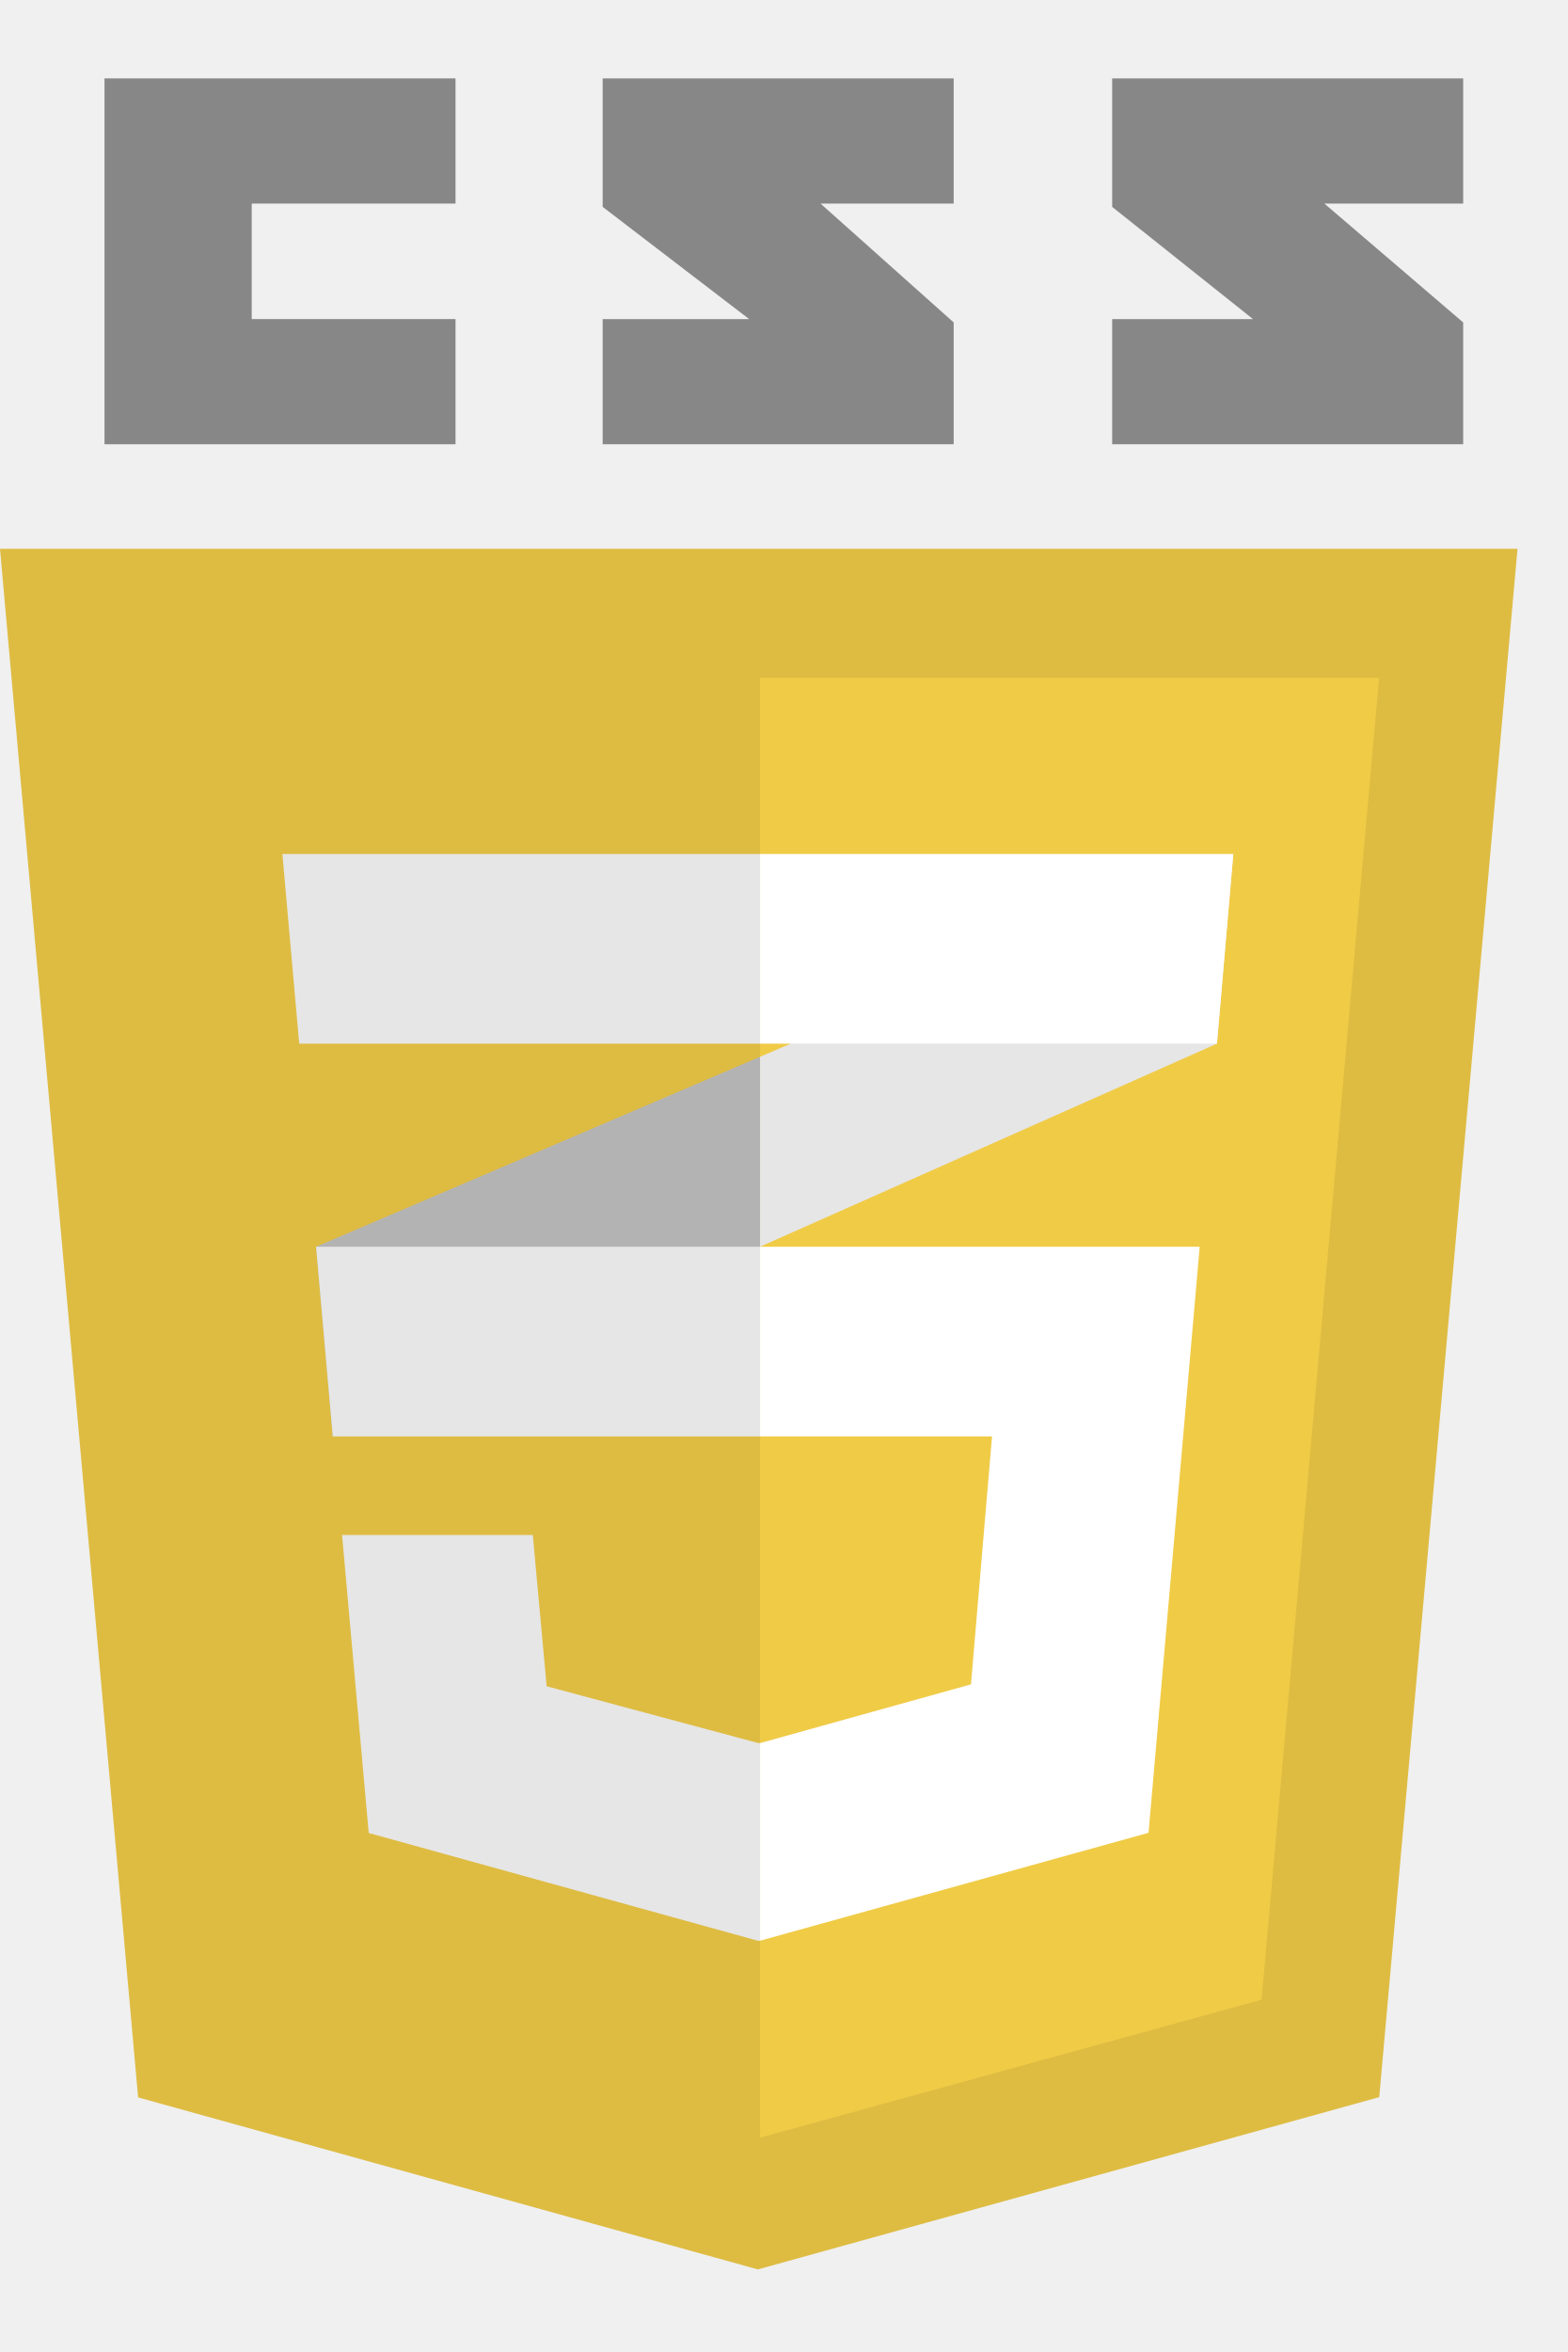
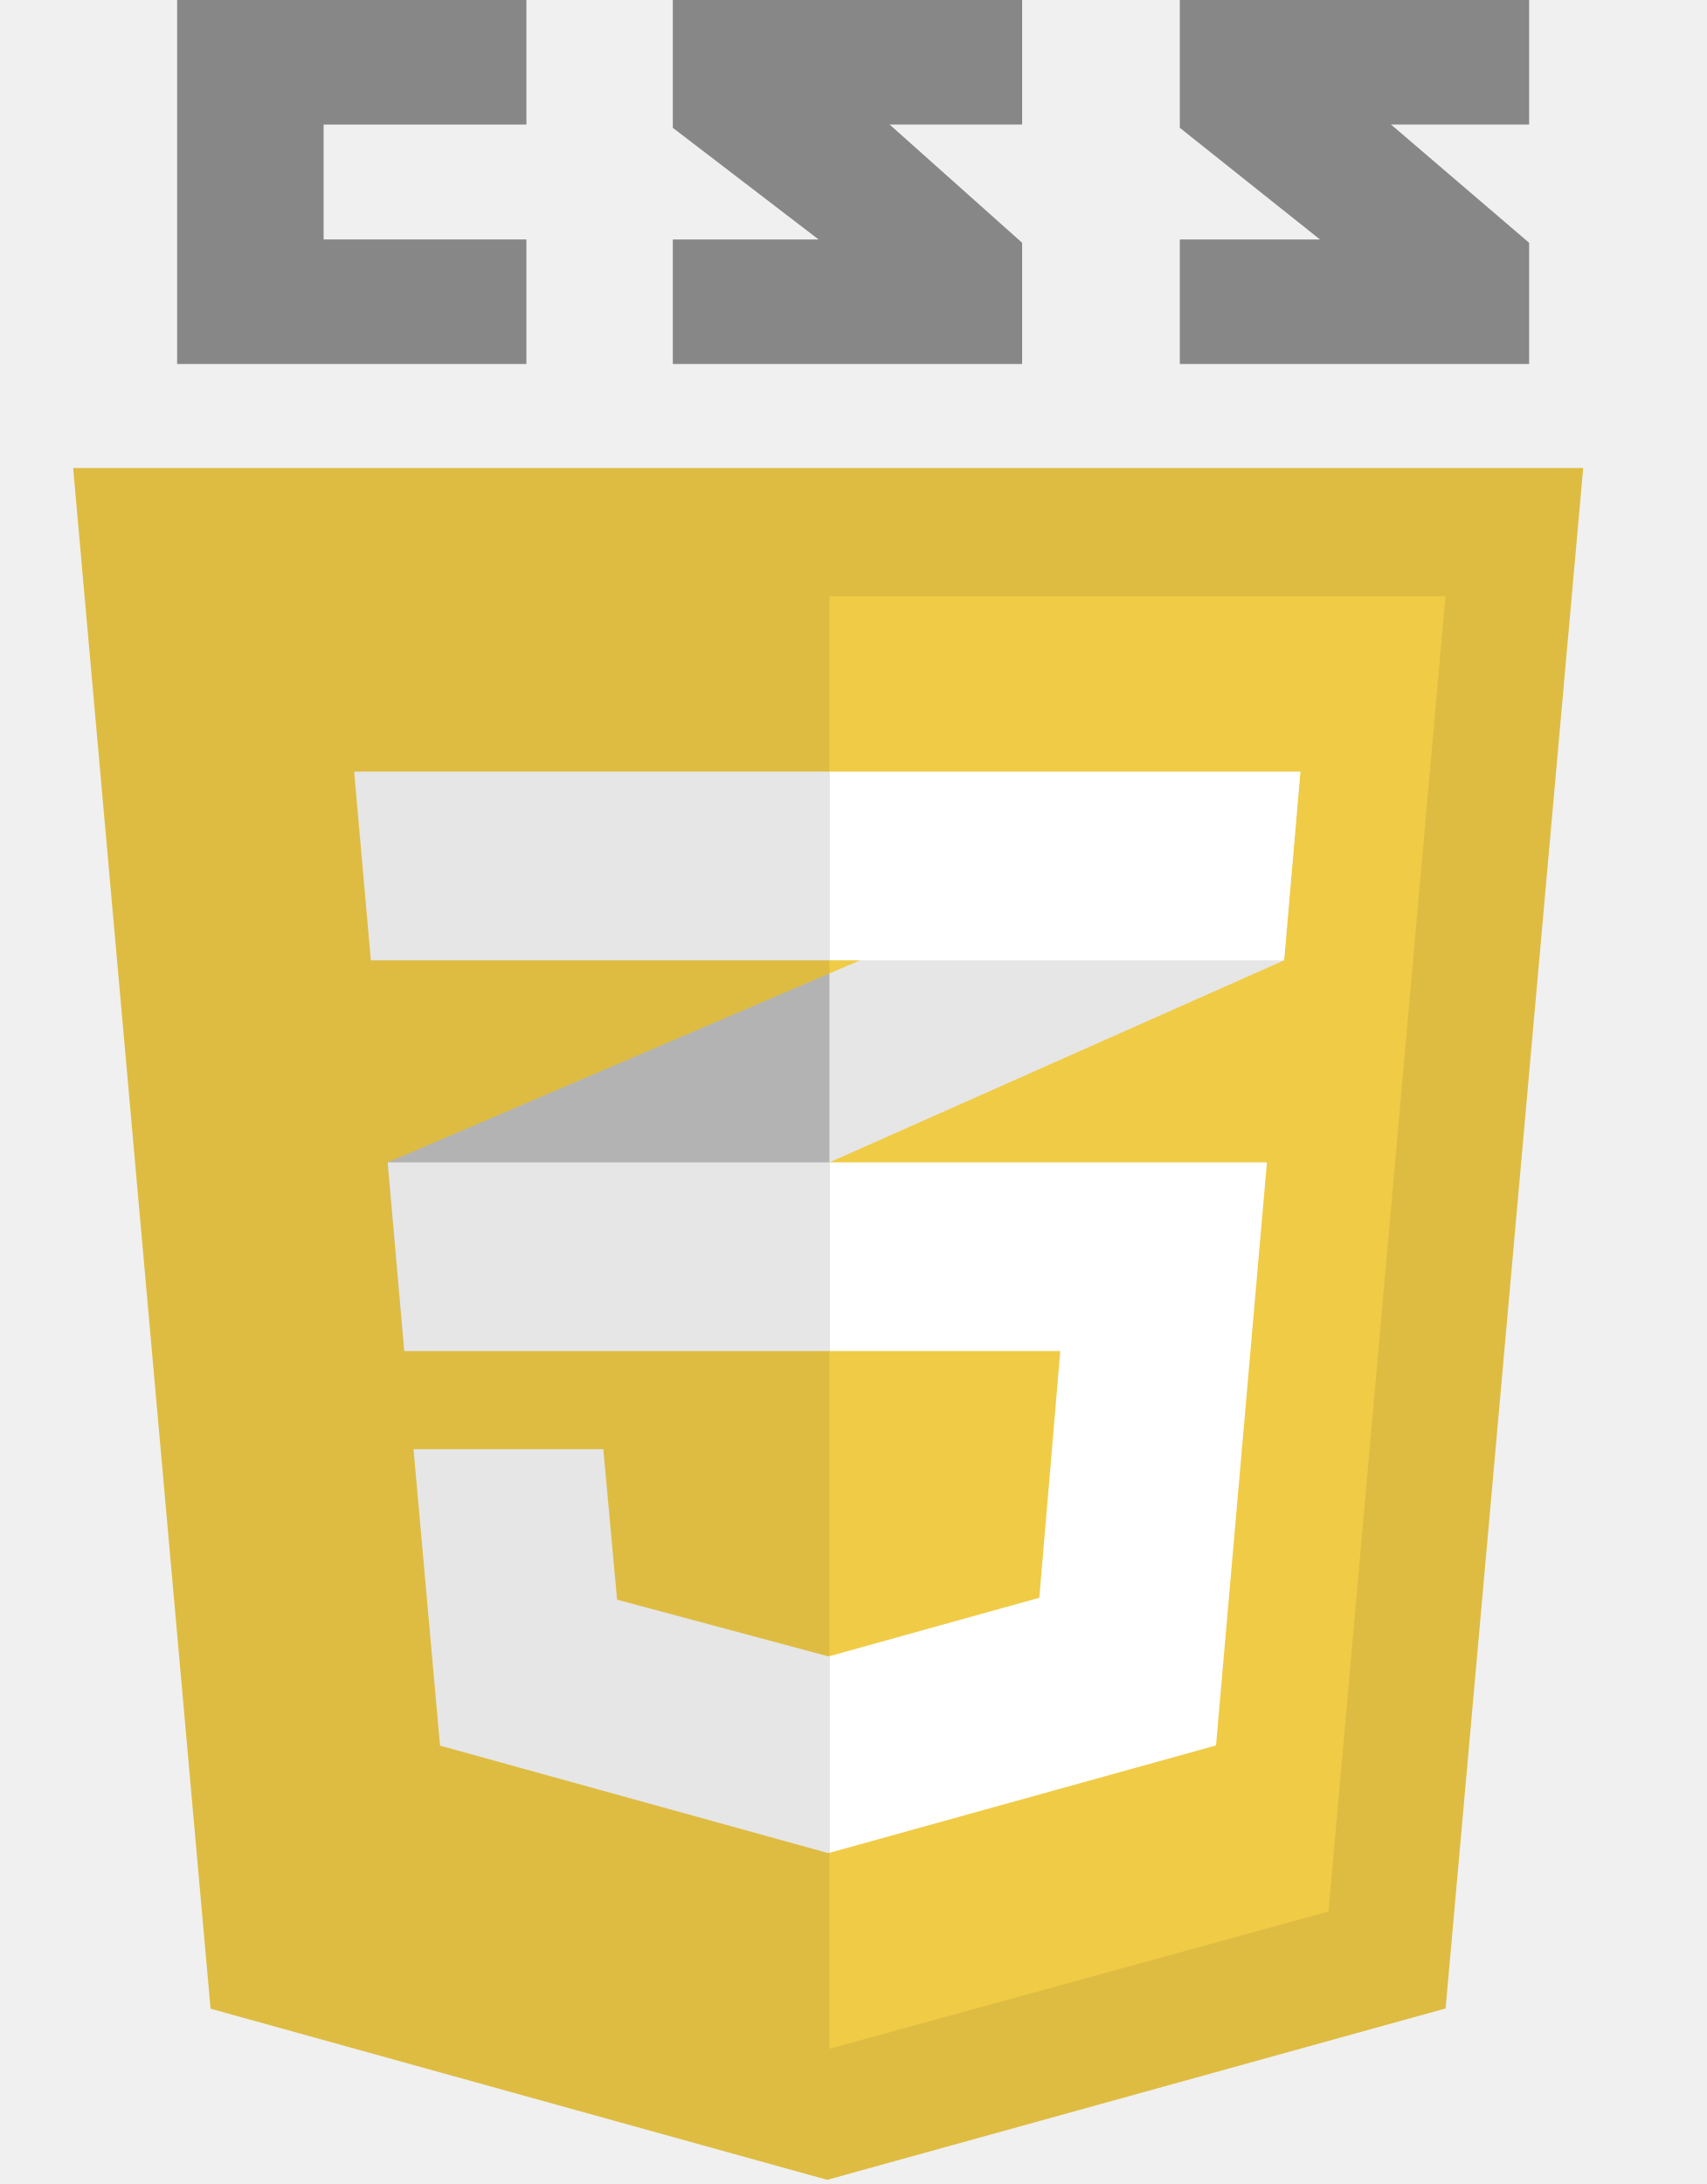
- <svg xmlns="http://www.w3.org/2000/svg" width="20" height="30" viewBox="0 0 30 42" fill="none">
+ <svg xmlns="http://www.w3.org/2000/svg" width="25" height="32" viewBox="0 0 30 42" fill="none">
  <path fill-rule="evenodd" clip-rule="evenodd" d="M2.643 38.629L0 9H29.04L26.394 38.624L14.502 41.92L2.643 38.629Z" fill="#DEBC42" />
  <path fill-rule="evenodd" clip-rule="evenodd" d="M14.545 39.399L24.142 36.76L26.391 11.467H14.545V39.399Z" fill="#F0CB46" />
  <path fill-rule="evenodd" clip-rule="evenodd" d="M6.049 22.353L6.368 25.982L14.544 22.353V18.719L6.049 22.353Z" fill="#B3B3B3" />
  <path fill-rule="evenodd" clip-rule="evenodd" d="M23.601 14.839L14.545 18.719V22.353L23.288 18.468L23.601 14.839Z" fill="#E6E6E6" />
  <path fill-rule="evenodd" clip-rule="evenodd" d="M14.544 31.847L14.516 31.851L10.461 30.763L10.196 27.869H6.546L7.056 33.57L14.515 35.635L14.544 35.628V31.847Z" fill="#E6E6E6" />
  <path fill-rule="evenodd" clip-rule="evenodd" d="M14.545 22.353V25.982H18.984L18.581 30.726L14.545 31.85V35.631L21.979 33.566L22.958 22.353H14.545Z" fill="white" />
  <path fill-rule="evenodd" clip-rule="evenodd" d="M14.544 22.353H6.049L6.368 25.982H14.544V22.353Z" fill="#E6E6E6" />
  <path fill-rule="evenodd" clip-rule="evenodd" d="M14.545 18.468V14.839H14.508H5.404L5.726 18.468H14.545Z" fill="#E6E6E6" />
  <path fill-rule="evenodd" clip-rule="evenodd" d="M14.545 14.839V18.422V18.468H23.288L23.601 14.839H14.545Z" fill="white" />
  <path d="M8.717 2.395V0H2V7H8.717V4.605H4.817V2.395H8.717Z" fill="#1E1E1E" fill-opacity="0.5" />
  <path d="M18.25 0H11.533V2.458L14.336 4.605H11.533V7H18.25V4.669L15.702 2.395H18.25V0Z" fill="#1E1E1E" fill-opacity="0.5" />
  <path d="M21.283 0H28V2.395H25.344L28 4.669V7H21.283V4.605H23.978L21.283 2.458V0Z" fill="#1E1E1E" fill-opacity="0.5" />
</svg>
